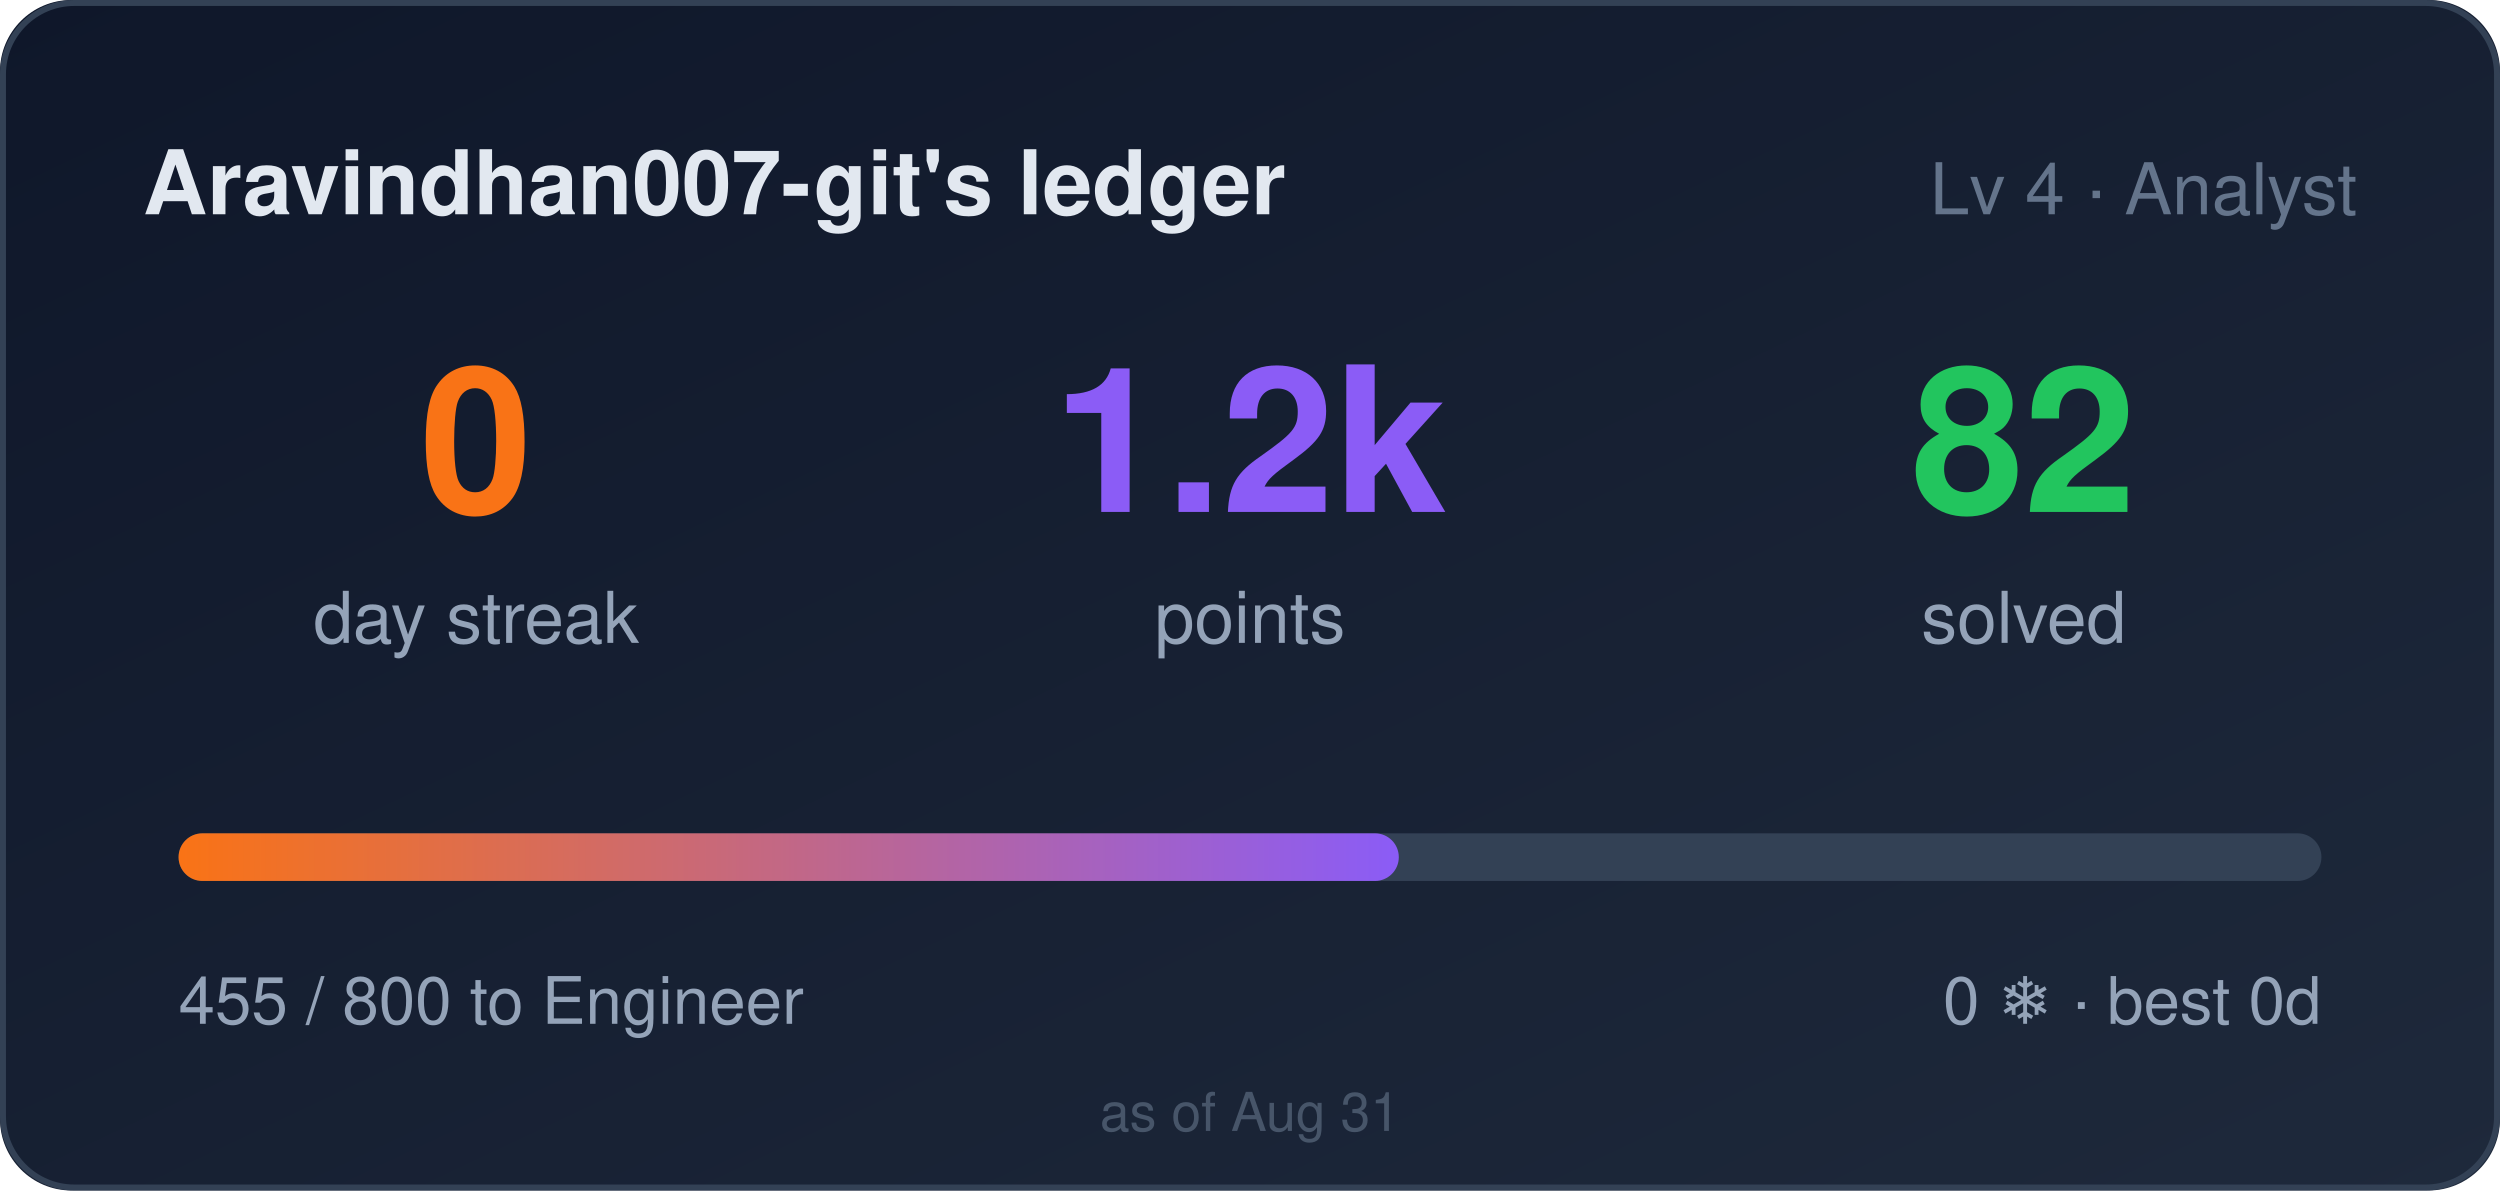
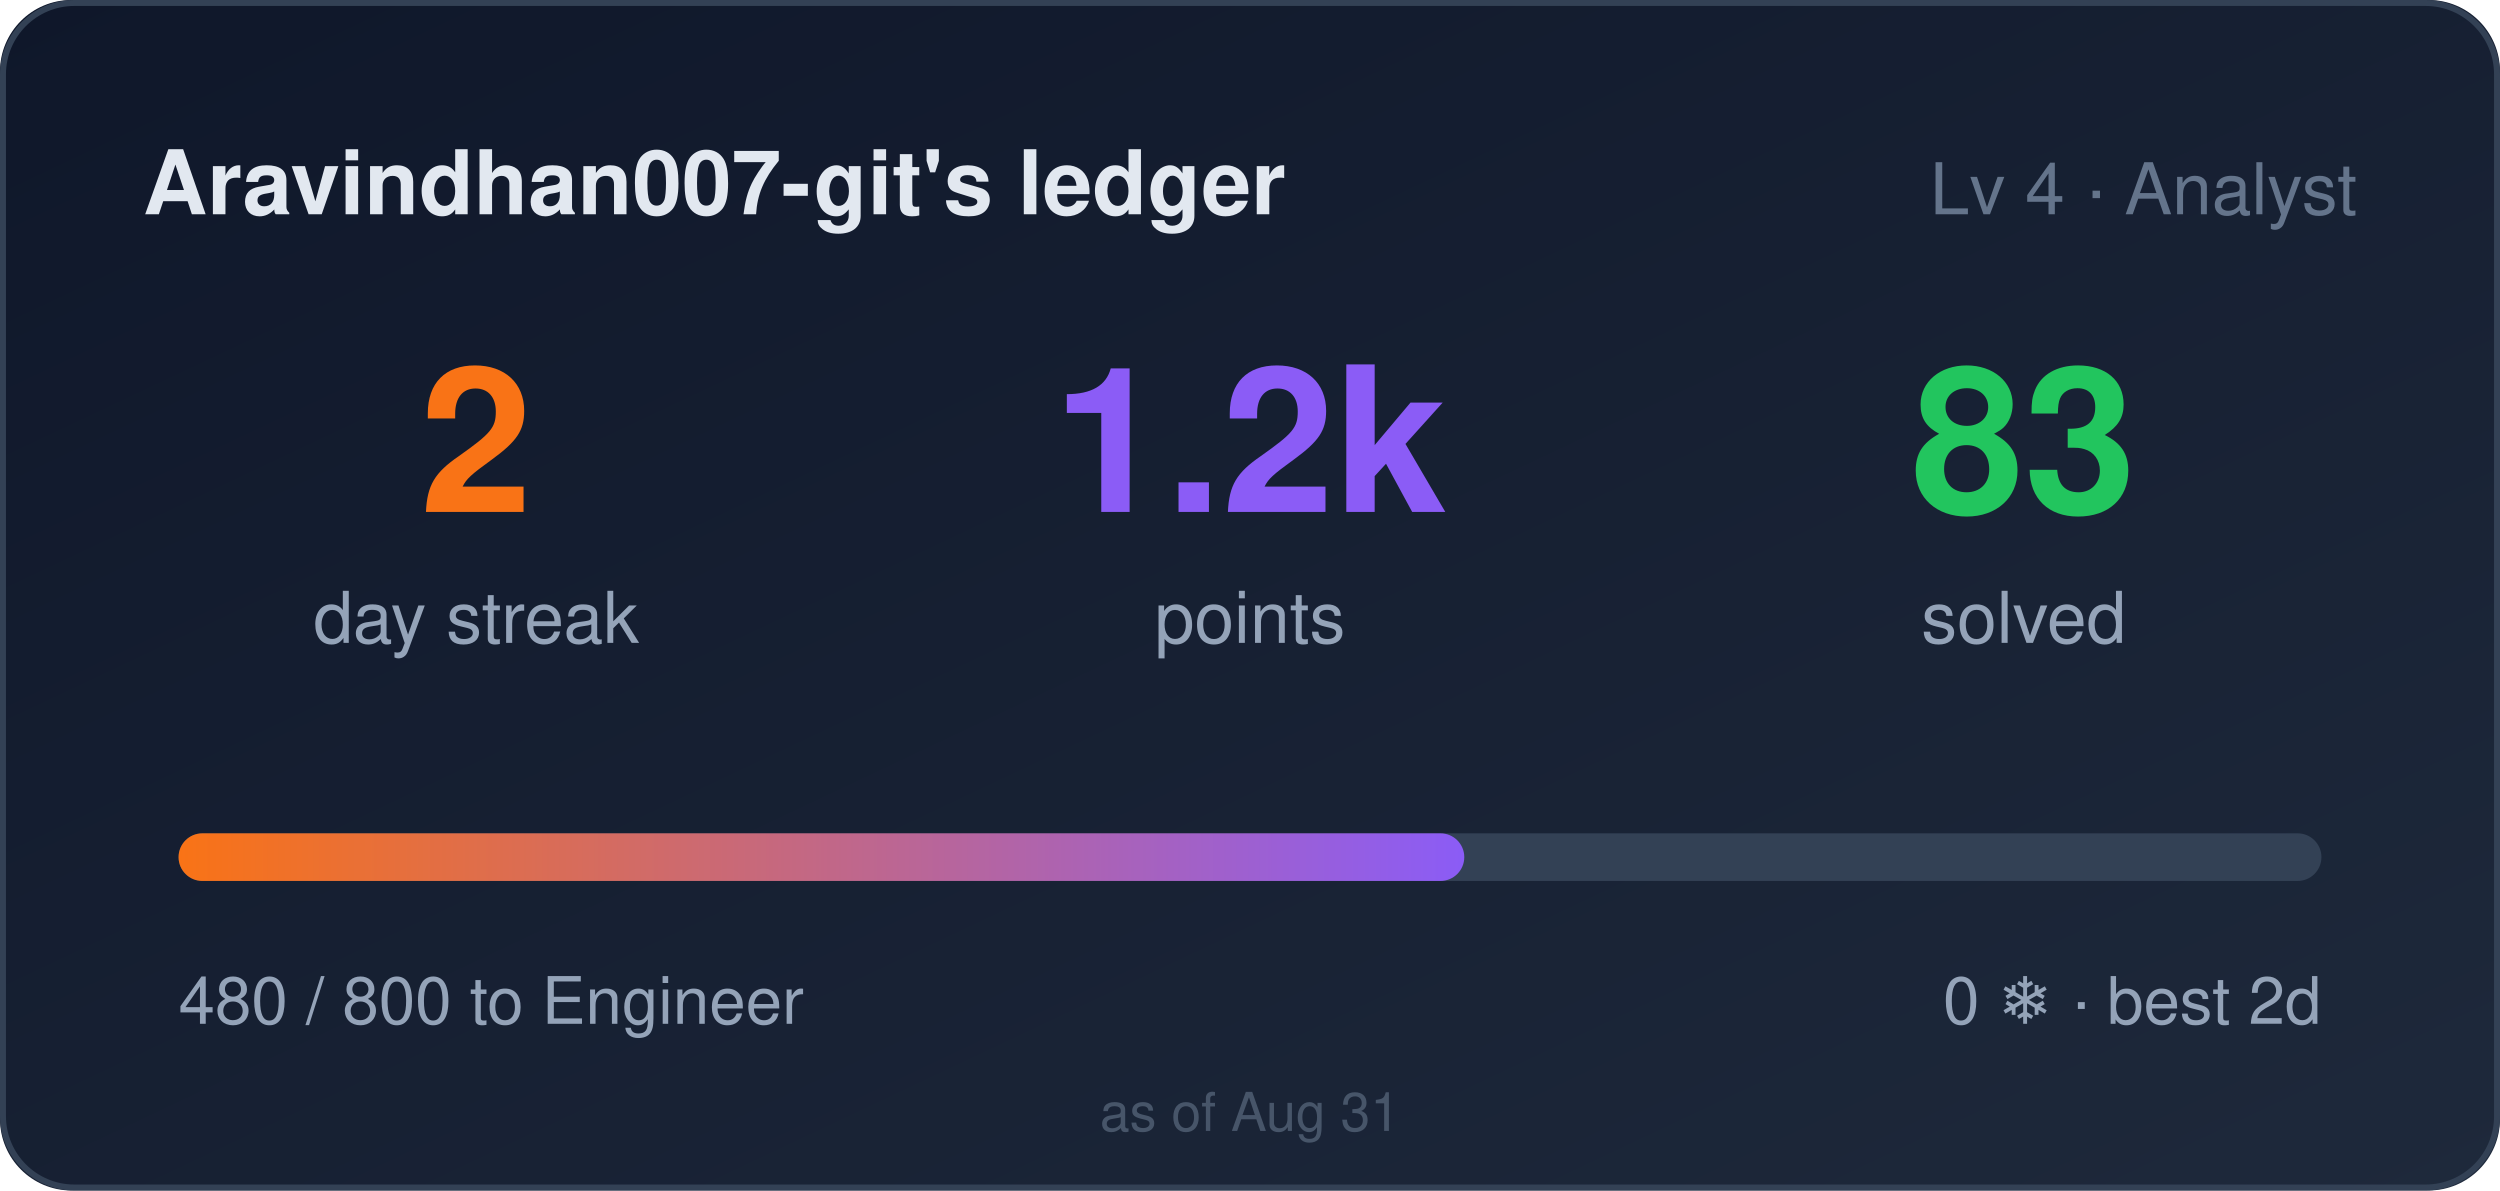
- <svg xmlns="http://www.w3.org/2000/svg" width="420" height="200" role="img" aria-label="Aravindhan007-git's ledger: 0 day streak, 1155 points">
+ <svg xmlns="http://www.w3.org/2000/svg" width="420" height="200" role="img" aria-label="Aravindhan007-git's ledger: 2 day streak, 1180 points">
  <style>
    .bar,.n{transform-box:fill-box}
    .bar{transform-origin:left center}
    @media (prefers-reduced-motion: no-preference){
      .bar{animation:cl-grow .9s cubic-bezier(.22,1,.36,1) both}
      .n{animation:cl-rise .5s ease-out both}
      .n2{animation-delay:.08s}
      .n3{animation-delay:.16s}
    }
    @keyframes cl-grow{from{transform:scaleX(0)}to{transform:scaleX(1)}}
    @keyframes cl-rise{from{opacity:0;transform:translateY(6px)}to{opacity:1;transform:none}}
  </style>
  <defs>
    <linearGradient id="bg" x1="0" y1="0" x2="1" y2="1">
      <stop offset="0" stop-color="#0f172a" />
      <stop offset="1" stop-color="#1e293b" />
    </linearGradient>
    <linearGradient id="bar" x1="0" y1="0" x2="1" y2="0">
      <stop offset="0" stop-color="#f97316" />
      <stop offset="1" stop-color="#8b5cf6" />
    </linearGradient>
  </defs>
  <rect width="420" height="200" rx="12" fill="url(#bg)" />
  <rect x="0.5" y="0.5" width="419" height="199" rx="12" fill="none" stroke="#334155" />
  <text x="24" y="36" fill="#e2e8f0" font-size="15" font-weight="600" font-family="Segoe UI,Helvetica,Arial,sans-serif">Aravindhan007-git's ledger</text>
  <text x="396" y="36" fill="#64748b" font-size="12" text-anchor="end" font-family="Segoe UI,Helvetica,Arial,sans-serif">Lv 4 · Analyst</text>
  <g font-family="Segoe UI,Helvetica,Arial,sans-serif">
-     <text class="n n1" x="80" y="86" fill="#f97316" font-size="34" font-weight="700" text-anchor="middle">0</text>
+     <text class="n n1" x="80" y="86" fill="#f97316" font-size="34" font-weight="700" text-anchor="middle">2</text>
    <text x="80" y="108" fill="#94a3b8" font-size="12" text-anchor="middle">day streak</text>
    <text class="n n2" x="210" y="86" fill="#8b5cf6" font-size="34" font-weight="700" text-anchor="middle">1.2k</text>
    <text x="210" y="108" fill="#94a3b8" font-size="12" text-anchor="middle">points</text>
-     <text class="n n3" x="340" y="86" fill="#22c55e" font-size="34" font-weight="700" text-anchor="middle">82</text>
+     <text class="n n3" x="340" y="86" fill="#22c55e" font-size="34" font-weight="700" text-anchor="middle">83</text>
    <text x="340" y="108" fill="#94a3b8" font-size="12" text-anchor="middle">solved</text>
  </g>
  <rect x="30" y="140" width="360" height="8" rx="4" fill="#334155" />
-   <rect class="bar" x="30" y="140" width="205" height="8" rx="4" fill="url(#bar)" />
-   <text x="30" y="172" fill="#94a3b8" font-size="11" font-family="Segoe UI,Helvetica,Arial,sans-serif">455 / 800 to Engineer</text>
-   <text x="390" y="172" fill="#94a3b8" font-size="11" text-anchor="end" font-family="Segoe UI,Helvetica,Arial,sans-serif">0 ❄ · best 0d</text>
+   <rect class="bar" x="30" y="140" width="216" height="8" rx="4" fill="url(#bar)" />
+   <text x="30" y="172" fill="#94a3b8" font-size="11" font-family="Segoe UI,Helvetica,Arial,sans-serif">480 / 800 to Engineer</text>
+   <text x="390" y="172" fill="#94a3b8" font-size="11" text-anchor="end" font-family="Segoe UI,Helvetica,Arial,sans-serif">0 ❄ · best 2d</text>
  <text x="210" y="190" fill="#475569" font-size="9" text-anchor="middle" font-family="Segoe UI,Helvetica,Arial,sans-serif">as of Aug 31</text>
</svg>
